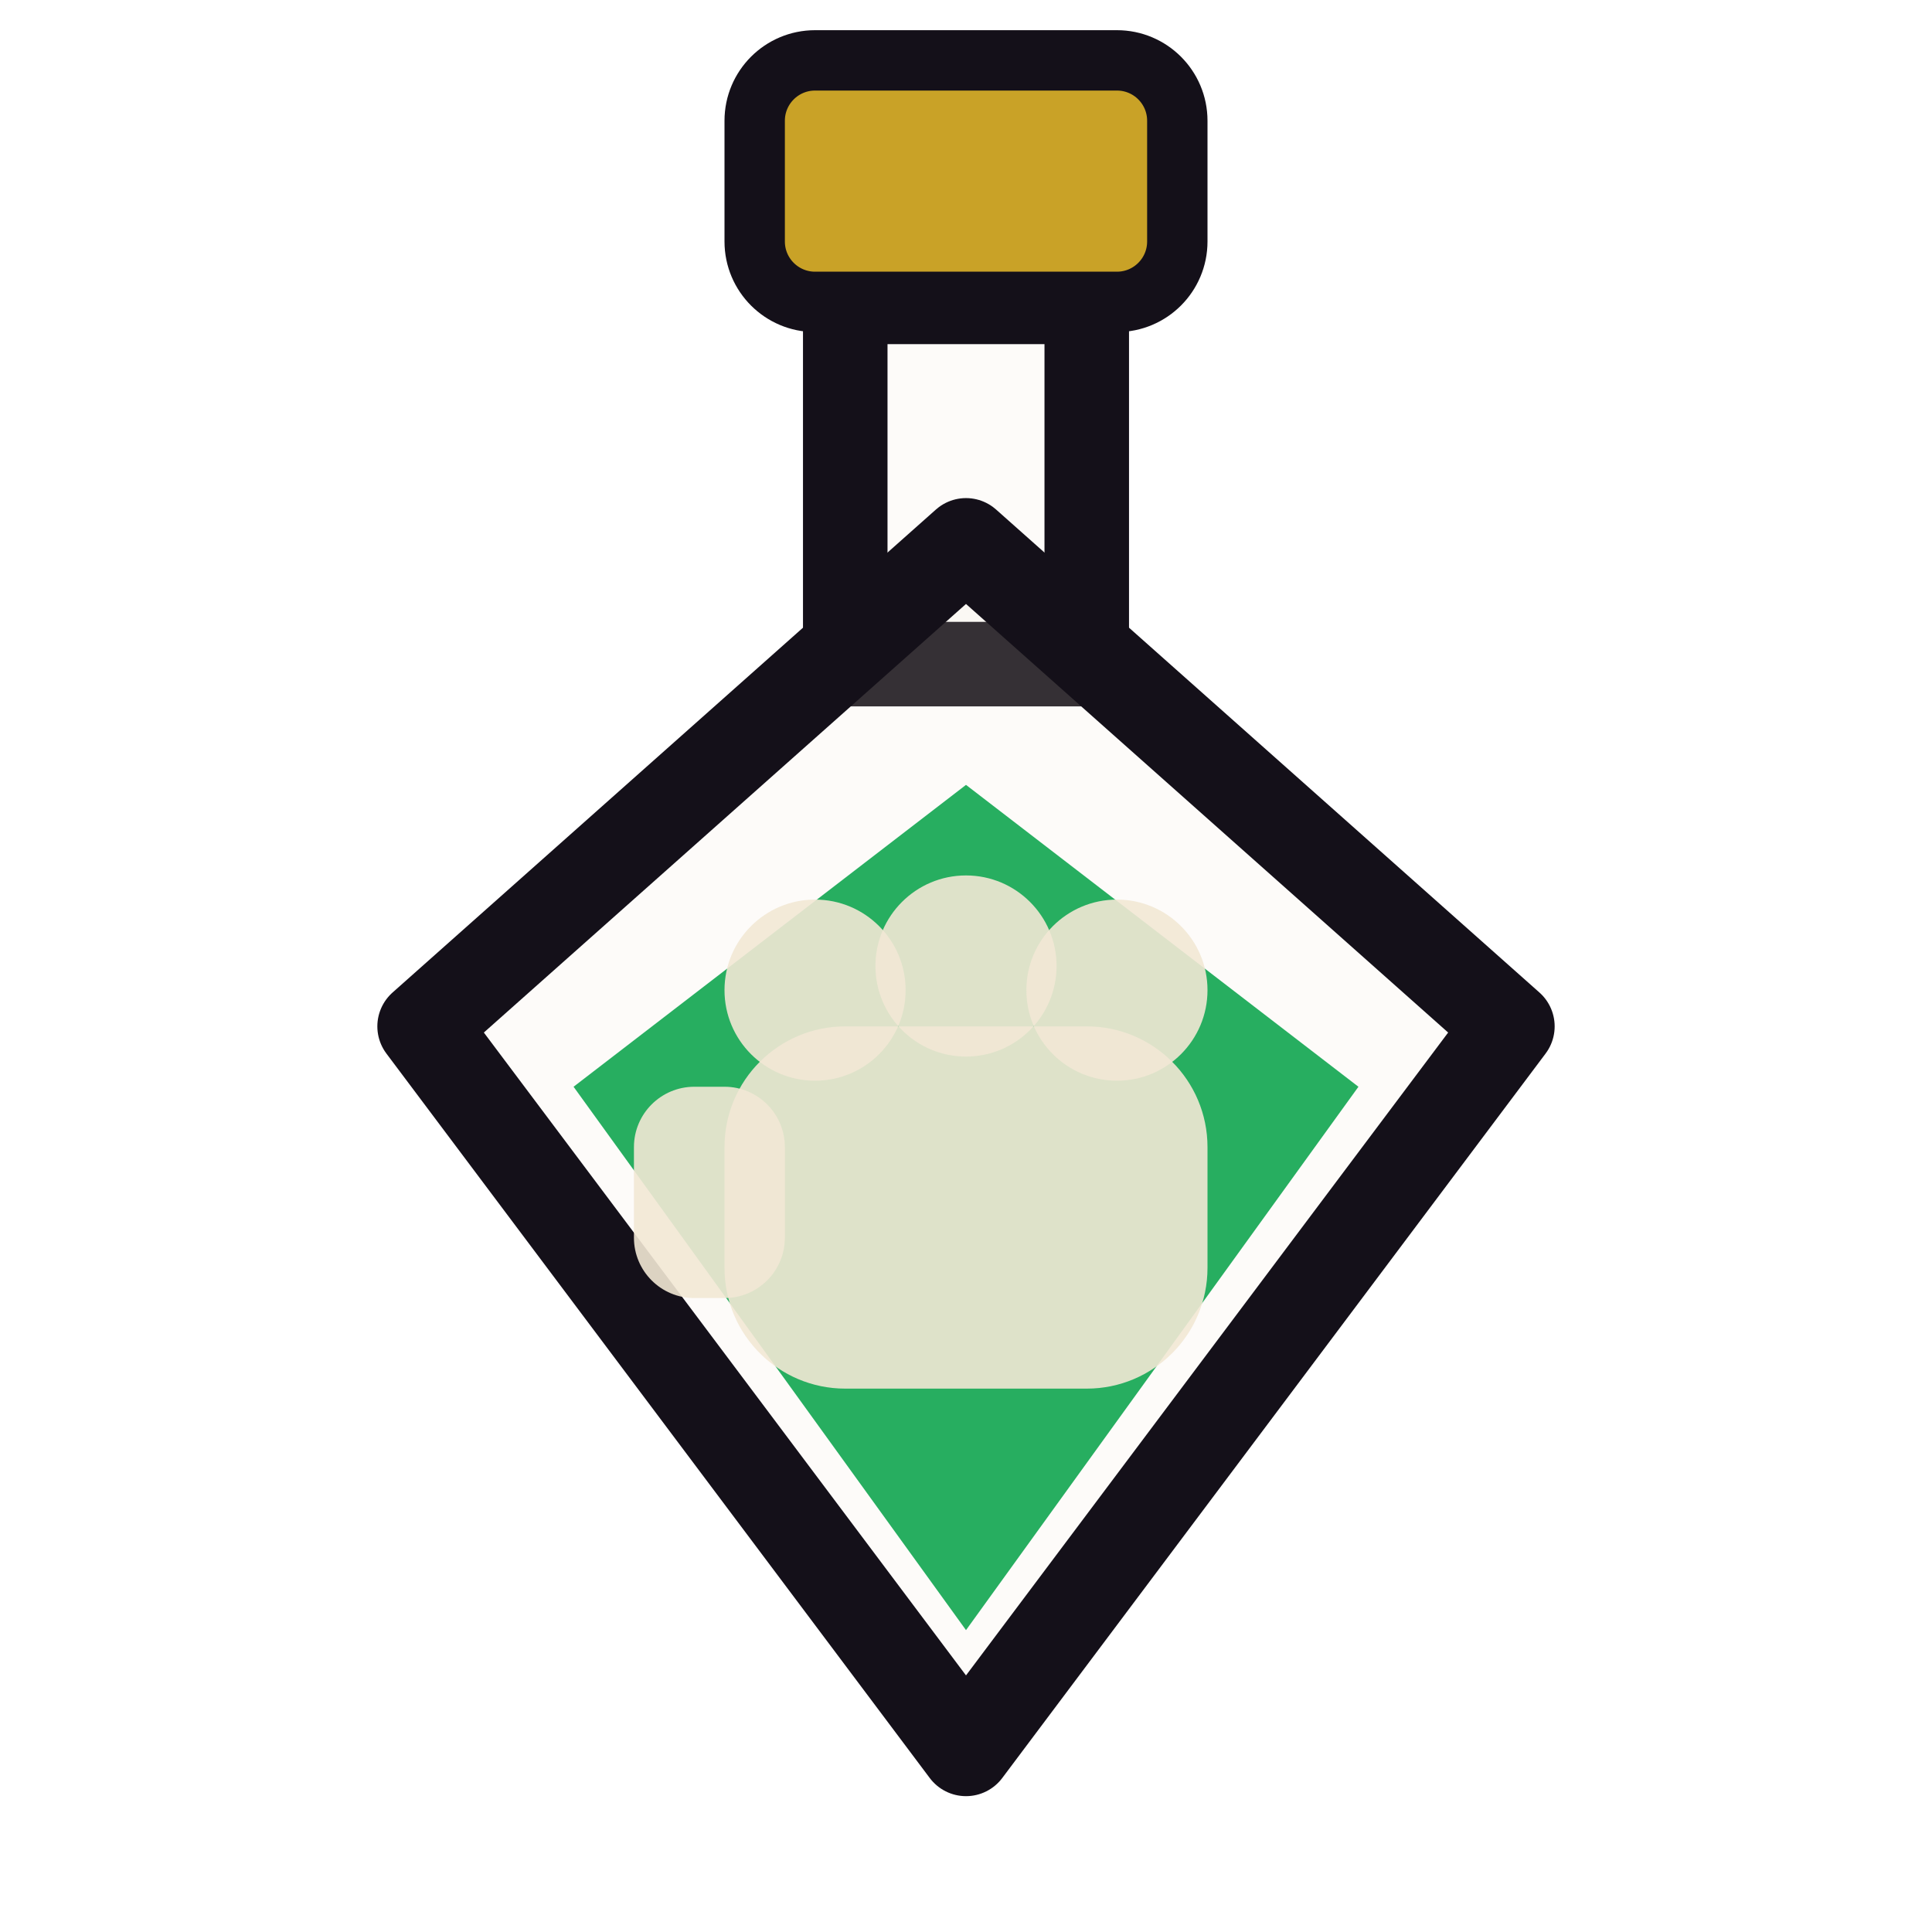
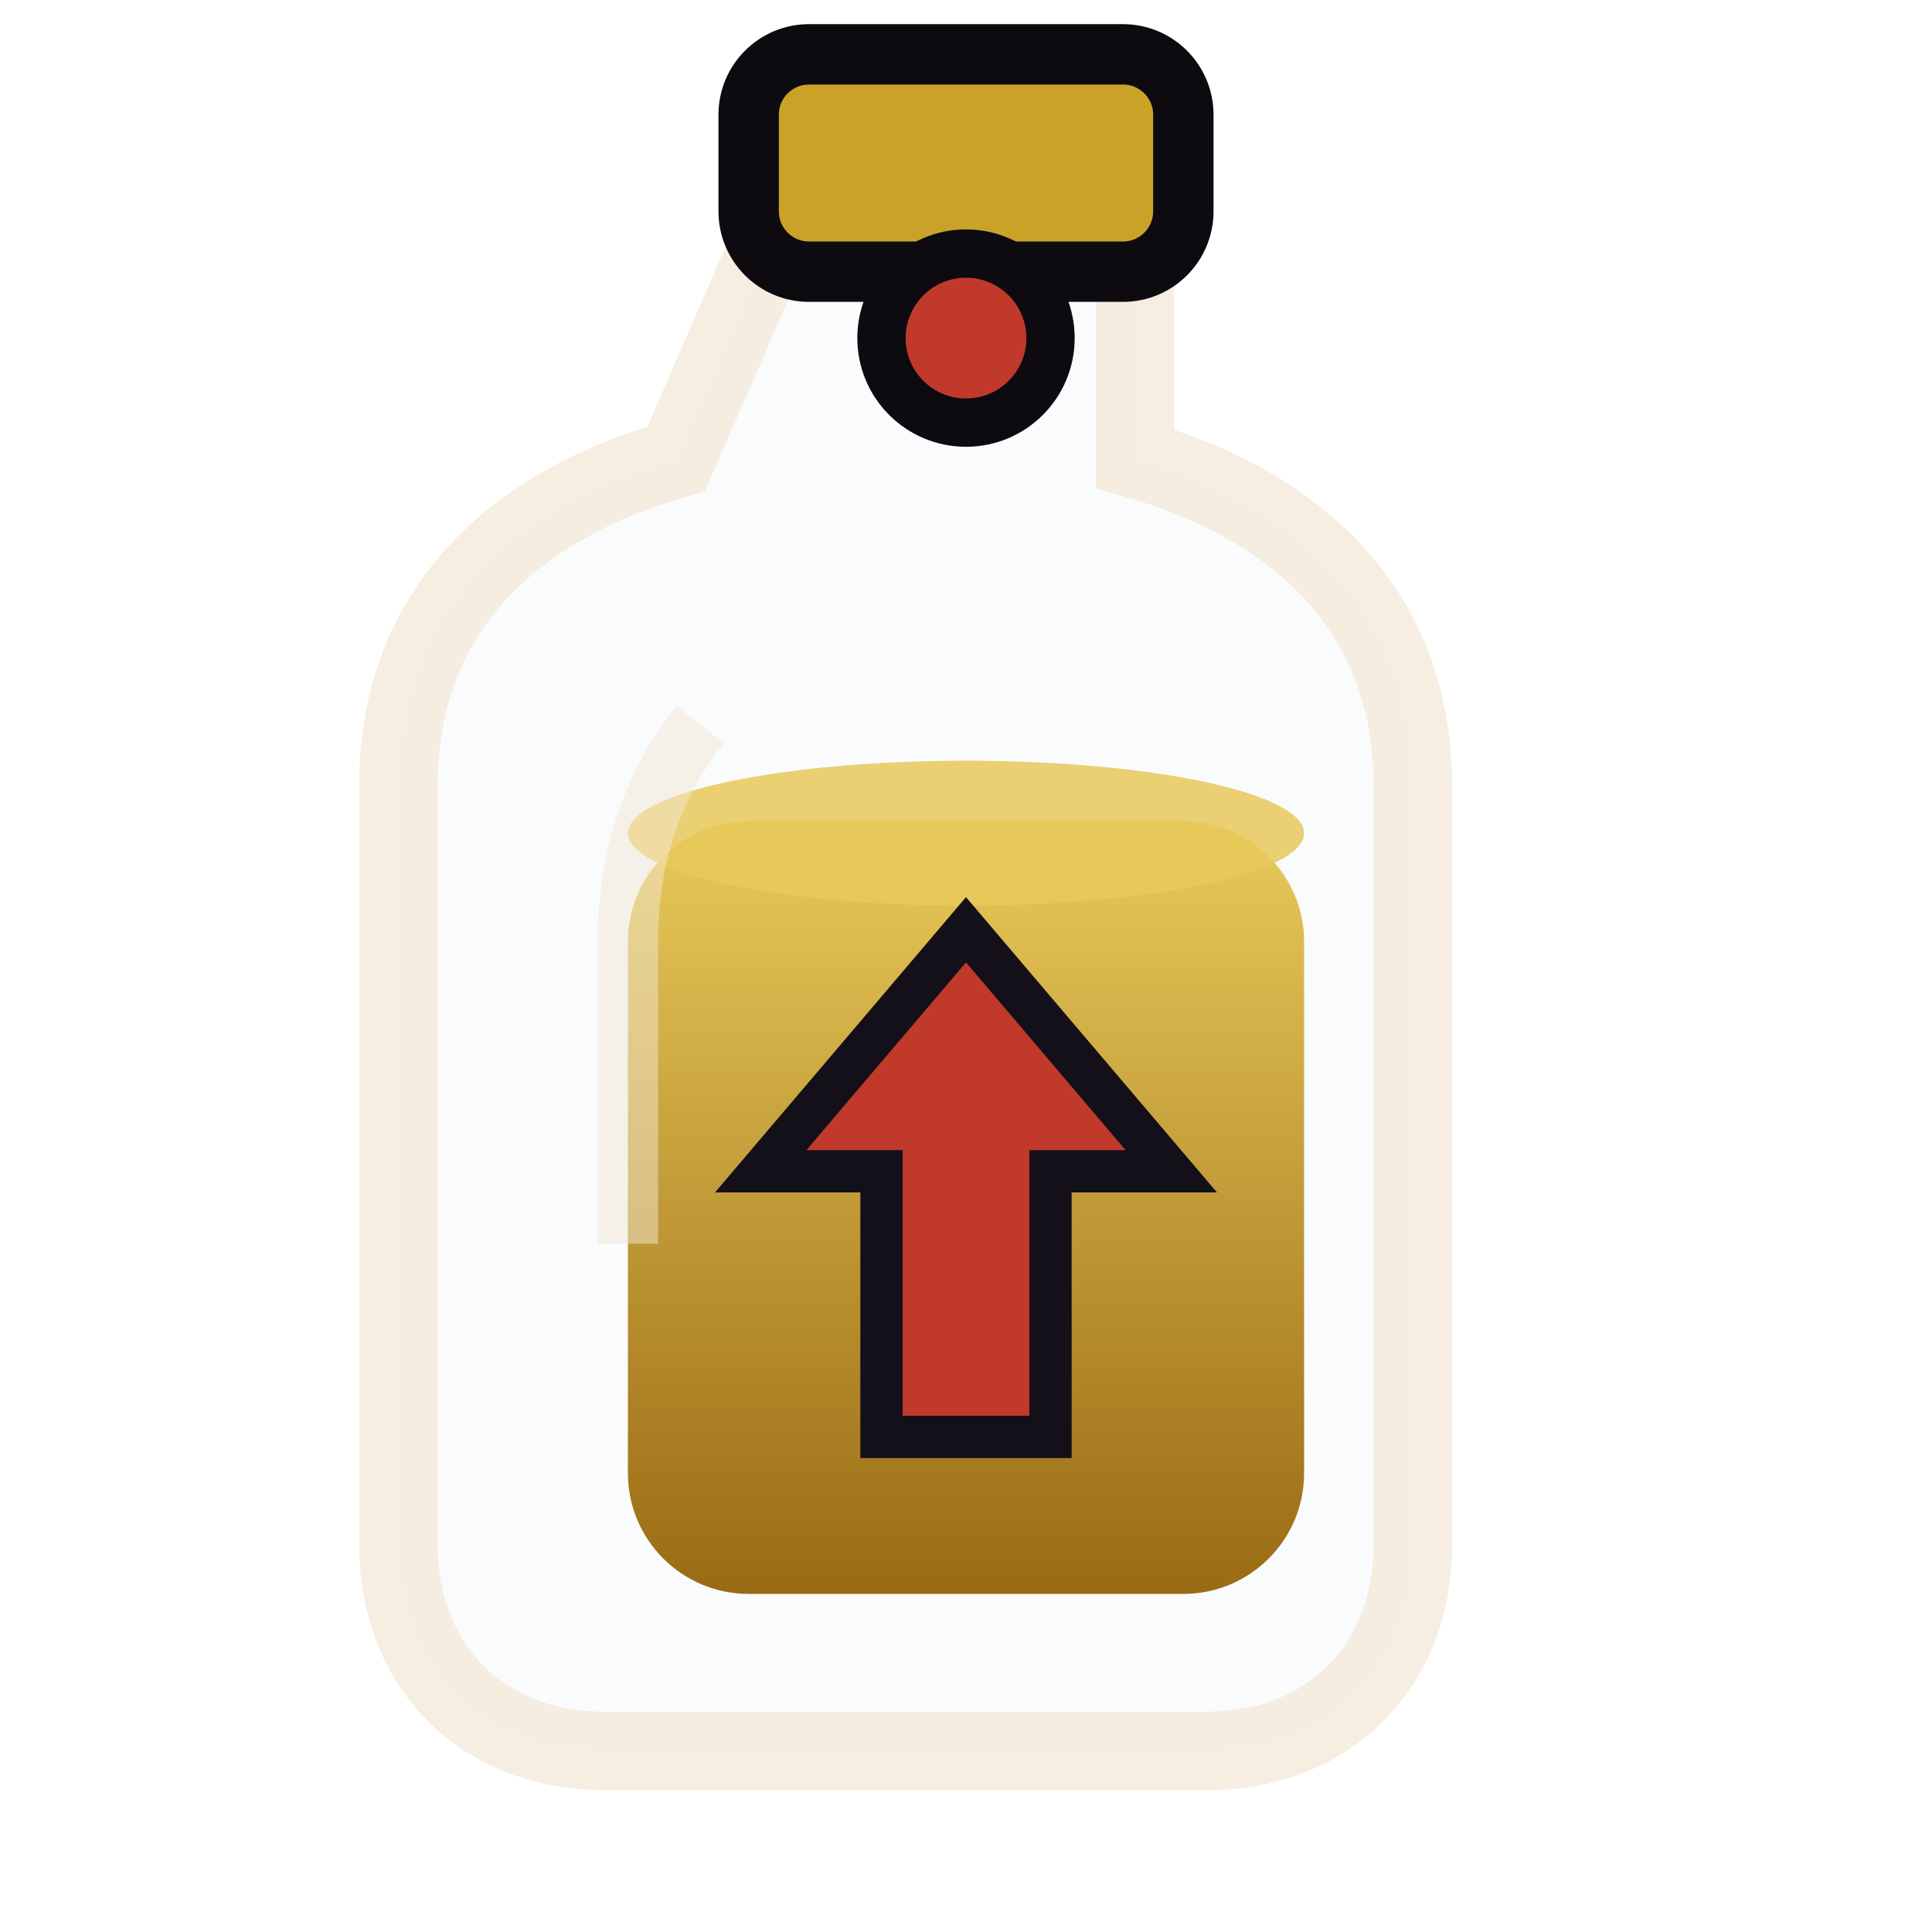
<svg xmlns="http://www.w3.org/2000/svg" width="32" height="32" viewBox="0 0 32 32">
-   <rect x="14" y="5" width="4" height="6" fill="#f2e8d5" fill-opacity="0.15" stroke="#141019" stroke-width="1.4" />
-   <polygon points="16,9 25,17 16,29 7,17" fill="#f2e8d5" fill-opacity="0.15" stroke="#141019" stroke-width="1.5" stroke-linejoin="round" />
-   <polygon points="16,13 22.5,18 16,27 9.5,18" fill="#27ae60" />
-   <rect x="12.5" y="1" width="7" height="4" rx="1" fill="#c9a227" stroke="#141019" stroke-width="1" />
-   <g fill="#f2e8d5" fill-opacity="0.9">
-     <rect x="12" y="17" width="8" height="6" rx="2" />
-     <circle cx="13.5" cy="16.4" r="1.5" />
-     <circle cx="16" cy="16" r="1.5" />
-     <circle cx="18.5" cy="16.4" r="1.5" />
-     <rect x="10.5" y="18" width="2.5" height="3.5" rx="1" />
-   </g>
+   <defs>
+     <linearGradient id="elixE" x1="0" y1="0" x2="0" y2="1">
+       <stop offset="0" stop-color="#e8c95a" />
+       <stop offset="1" stop-color="#9a6b14" />
+     </linearGradient>
+   </defs>
+   <path d="M13.2,3 h5.6 v4.6 c2.8,0.8 4.6,2.6 4.6,5.4 v12.6 c0,2 -1.4,3.4 -3.4,3.4 h-10 c-2,0 -3.4,-1.4 -3.4,-3.4 V13 c0,-2.8 1.8,-4.6 4.6,-5.4 z" fill="#dfe6ee" fill-opacity="0.16" stroke="#f2e8d5" stroke-opacity="0.75" stroke-width="1.3" />
+   <rect x="10.4" y="13.6" width="11.2" height="12.8" rx="2" fill="url(#elixE)" />
+   <ellipse cx="16" cy="13.8" rx="5.6" ry="1.2" fill="#e8c95a" opacity="0.85" />
+   <path d="M16,15.4 l3.4,4 h-2 v4.4 h-2.8 v-4.4 h-2 z" fill="#c0392b" stroke="#141019" stroke-width="0.7" />
+   <path d="M11.6,12 c-0.8,1 -1.2,2.2 -1.2,3.6 v5" fill="none" stroke="#f2e8d5" stroke-opacity="0.5" stroke-width="1" />
+   <rect x="12.4" y="0.9" width="7.2" height="3.6" rx="1" fill="#c9a227" stroke="#0d0a10" stroke-width="1" />
+   <circle cx="16" cy="5.6" r="1.4" fill="#c0392b" stroke="#0d0a10" stroke-width="0.8" />
</svg>
